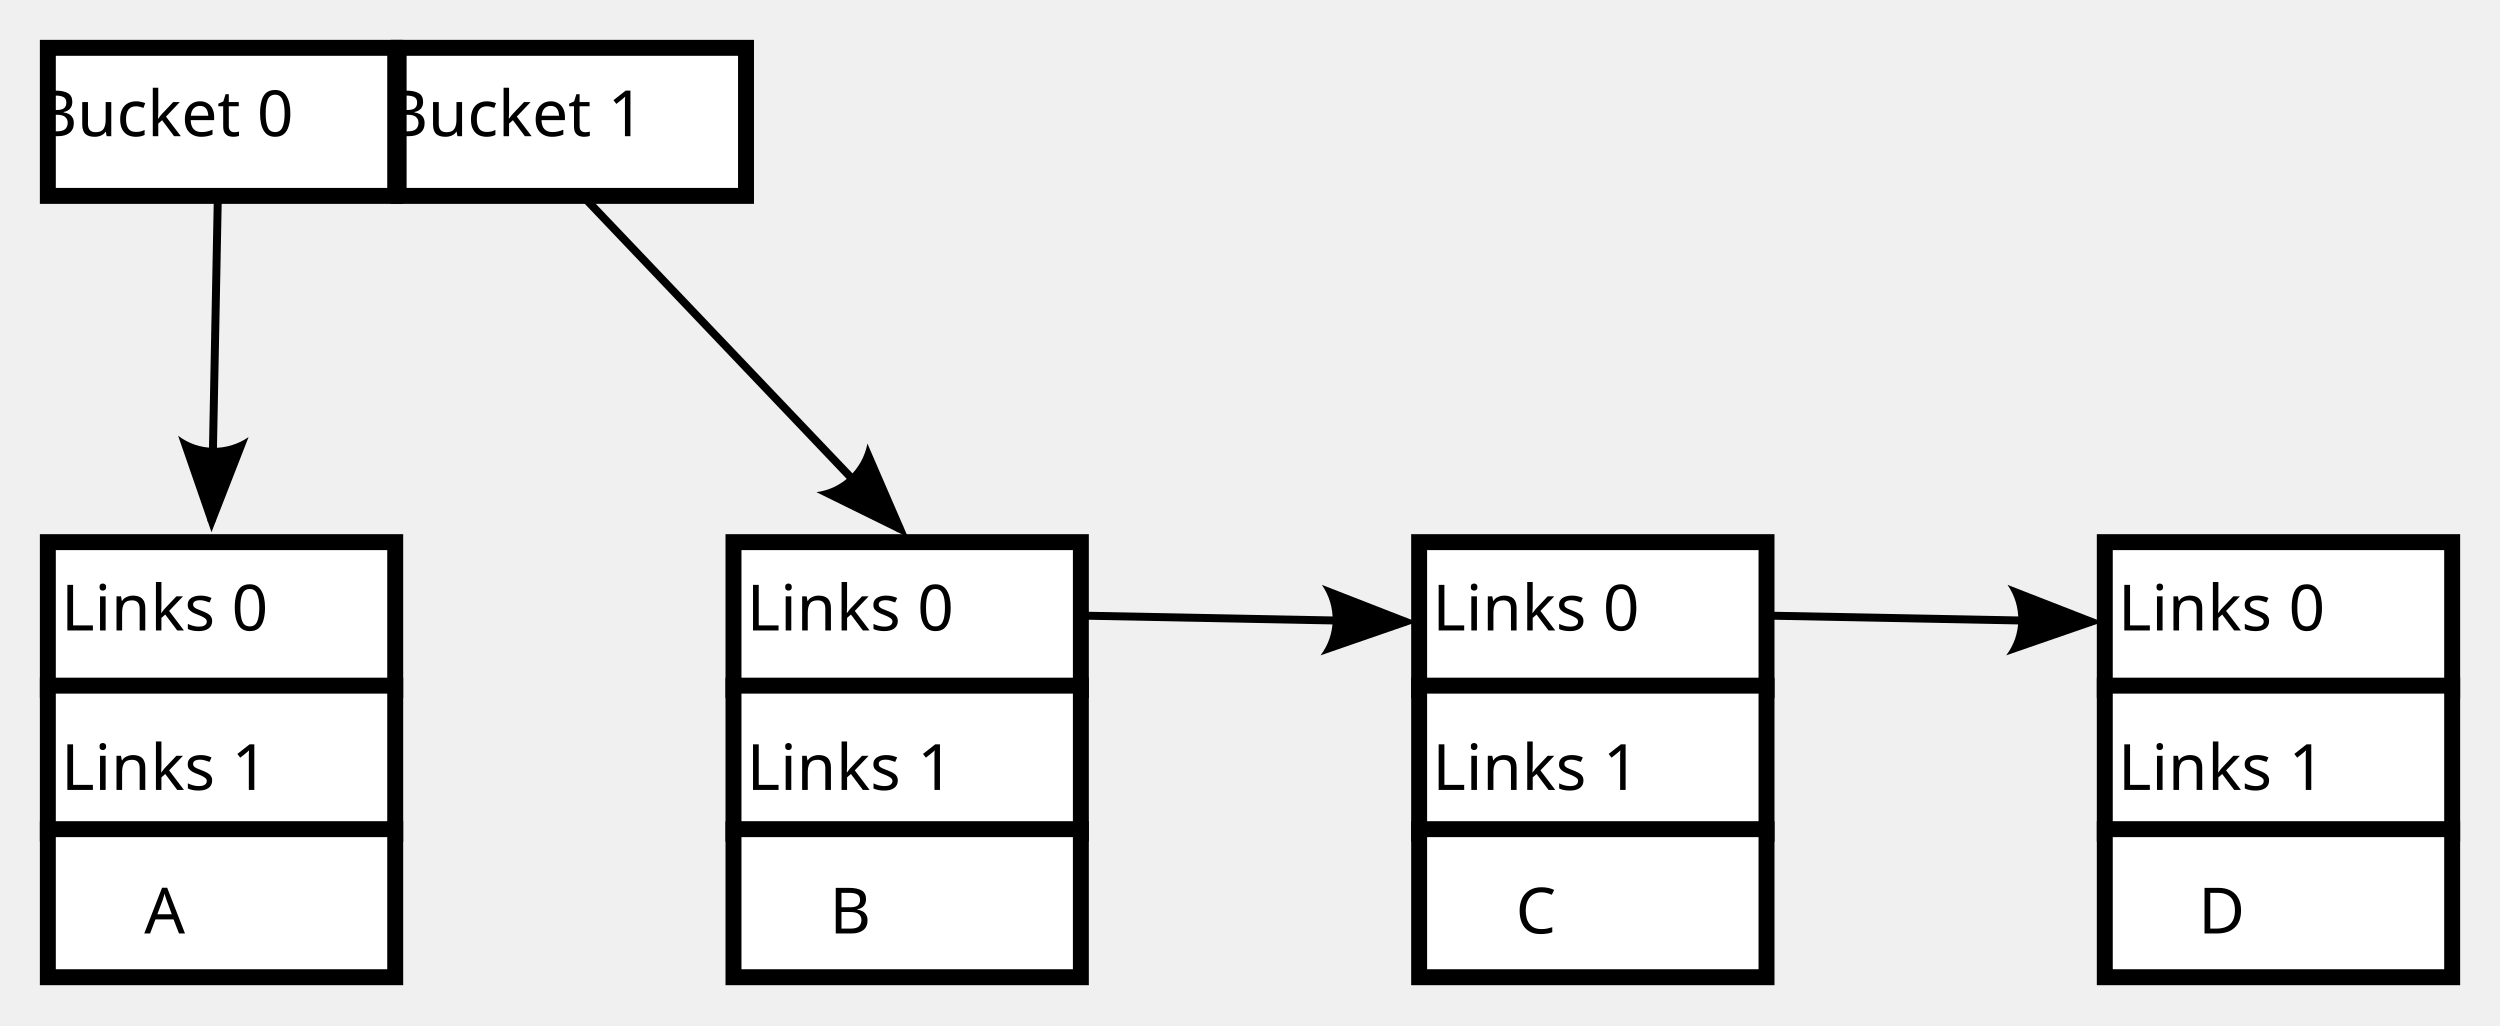
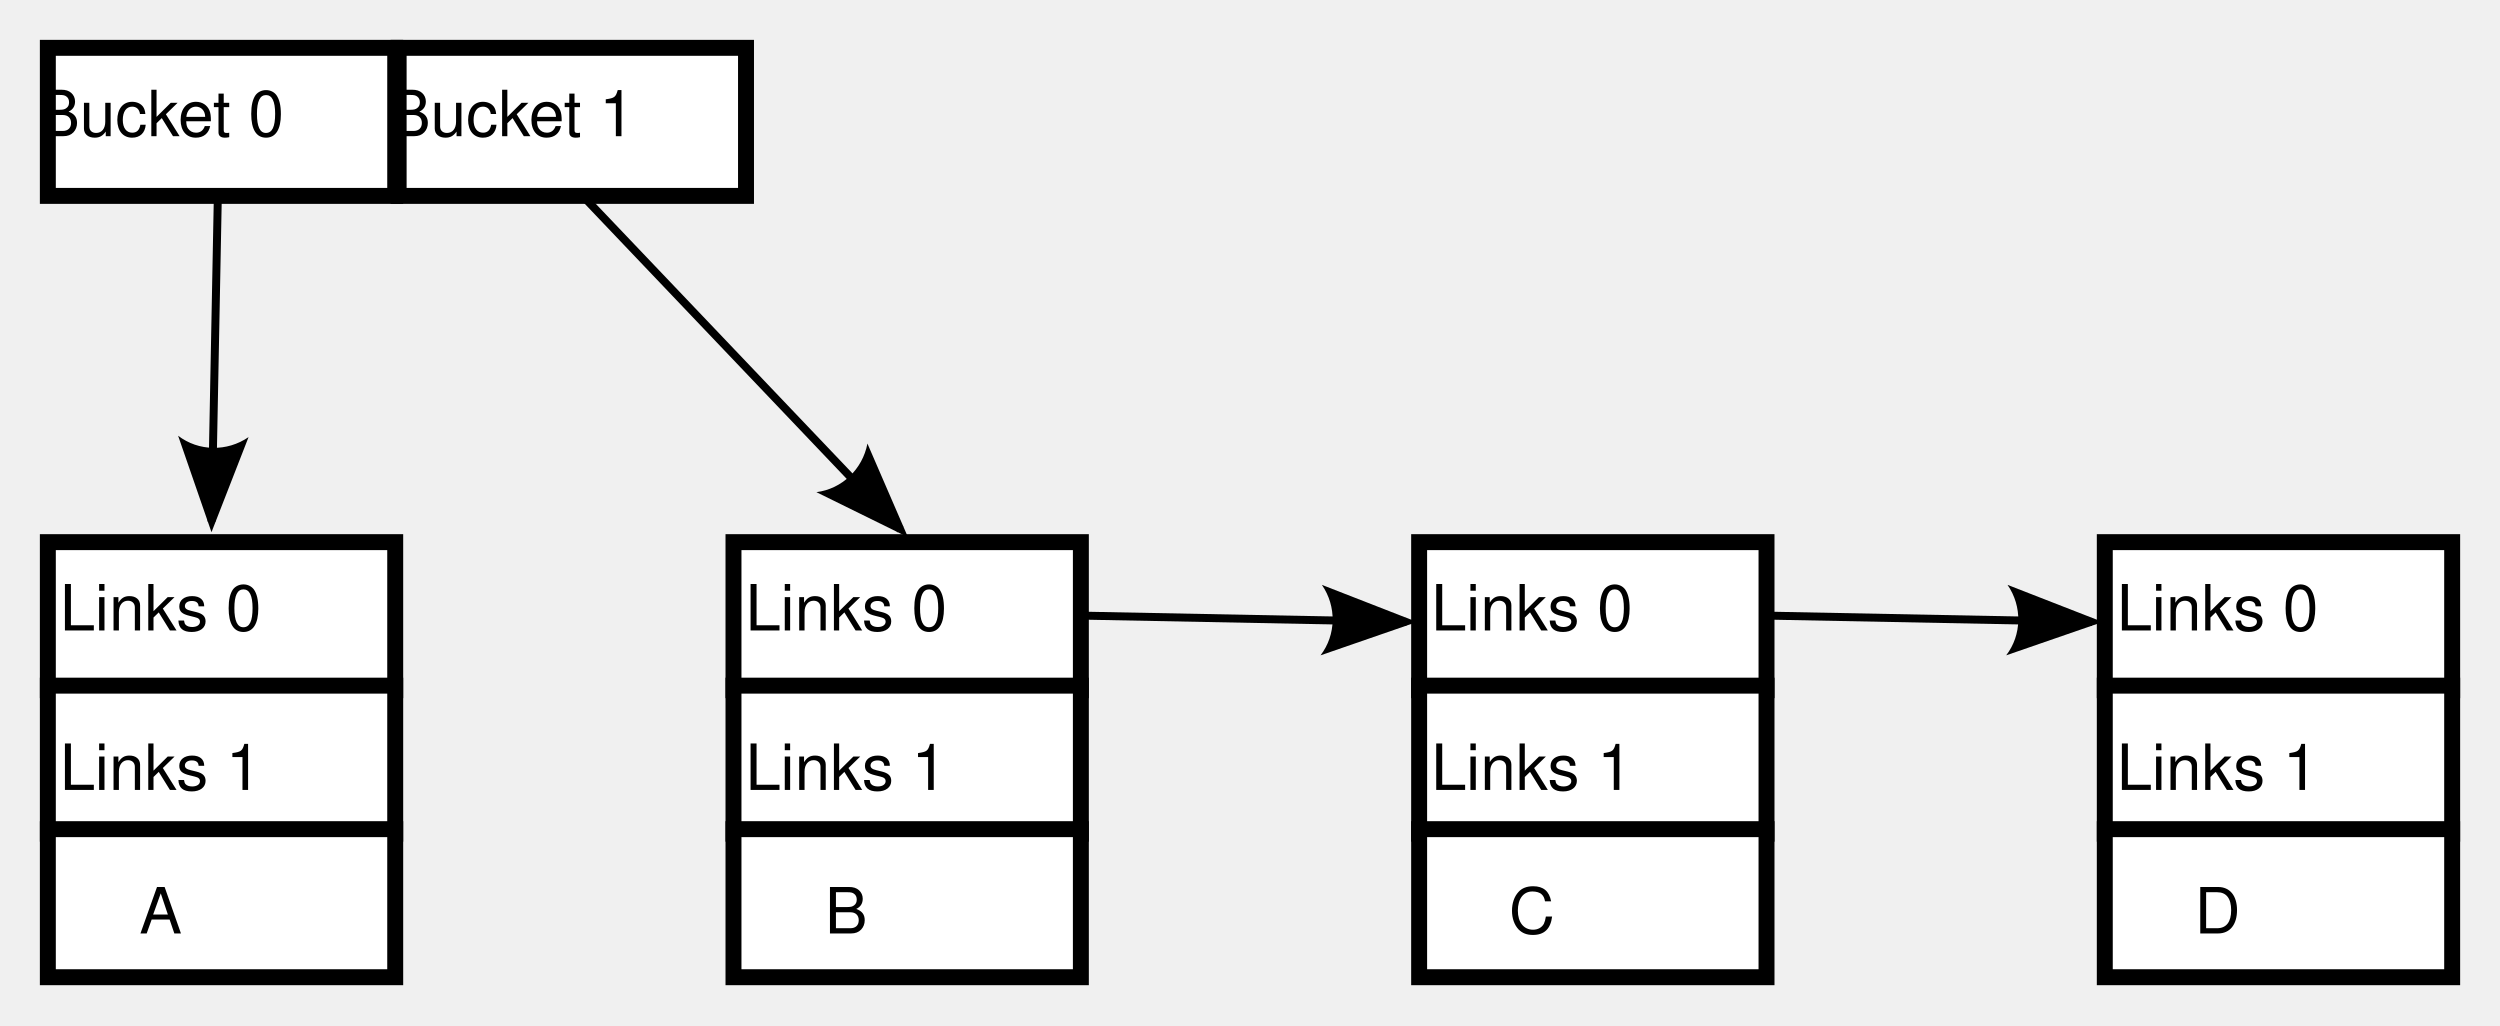
<svg xmlns="http://www.w3.org/2000/svg" width="313.571" height="128.571" id="svg2" version="1.1">
  <defs id="defs4">
    <marker orient="auto" refY="0" refX="0" id="Arrow2Lend" style="overflow:visible">
      <path id="path3803" style="fill-rule:evenodd;stroke-width:0.625;stroke-linejoin:round" d="M 8.719,4.034 -2.207,0.016 8.719,-4.002 c -1.745,2.372 -1.735,5.617 -6e-7,8.035 z" transform="matrix(-1.1,0,0,-1.1,-1.1,0)" />
    </marker>
    <marker orient="auto" refY="0" refX="0" id="Arrow1Lend" style="overflow:visible">
      <path id="path3785" d="M 0,0 5,-5 -12.5,0 5,5 0,0 z" style="fill-rule:evenodd;stroke:#000000;stroke-width:1pt" transform="matrix(-0.8,0,0,-0.8,-10,0)" />
    </marker>
    <marker orient="auto" refY="0" refX="0" id="Arrow2Lend-2" style="overflow:visible">
      <path id="path3803-8" style="fill-rule:evenodd;stroke-width:0.625;stroke-linejoin:round" d="M 8.719,4.034 -2.207,0.016 8.719,-4.002 c -1.745,2.372 -1.735,5.617 -6e-7,8.035 z" transform="matrix(-1.1,0,0,-1.1,-1.1,0)" />
    </marker>
  </defs>
  <g id="layer1" transform="translate(-28.28571,17.78067)">
-     <text xml:space="preserve" style="font-size:8px;font-style:normal;font-variant:normal;font-weight:normal;font-stretch:normal;text-align:center;line-height:125%;letter-spacing:0px;word-spacing:0px;writing-mode:lr-tb;text-anchor:middle;fill:#000000;fill-opacity:1;stroke:none;font-family:Sans;-inkscape-font-specification:Sans" x="127.784" y="20.996" id="text5020">
+     <text xml:space="preserve" style="font-size:8px;font-style:normal;font-variant:normal;font-weight:normal;font-stretch:normal;text-align:center;line-height:125%;letter-spacing:0px;word-spacing:0px;writing-mode:lr-tb;text-anchor:middle;fill:#000000;fill-opacity:1;stroke:none;font-family:Nimbus Sans L;-inkscape-font-specification:Nimbus Sans L" x="127.784" y="20.996" id="text5020">
      <tspan id="tspan5022" x="127.784" y="20.996" />
    </text>
    <path style="fill:none;stroke:#000000;stroke-width:1px;stroke-linecap:butt;stroke-linejoin:miter;stroke-opacity:1;marker-end:url(#Arrow2Lend)" d="m 164.567,59.447 40.125,0.776" id="path5486" />
    <g transform="translate(0,40)" id="g3193">
      <rect y="10.219" x="34.286" height="18.571" width="43.571" id="rect3195" style="fill:#ffffff;fill-opacity:1;stroke:#000000;stroke-width:2;stroke-miterlimit:4;stroke-opacity:1;stroke-dasharray:none;stroke-dashoffset:0" />
-       <text xml:space="preserve" style="font-size:8px;font-style:normal;font-variant:normal;font-weight:normal;font-stretch:normal;text-align:center;line-height:125%;letter-spacing:0px;word-spacing:0px;writing-mode:lr-tb;text-anchor:middle;fill:#000000;fill-opacity:1;stroke:none;font-family:Sans;-inkscape-font-specification:Sans" x="56.214" y="21.301" id="text3197">
+       <text xml:space="preserve" style="font-size:8px;font-style:normal;font-variant:normal;font-weight:normal;font-stretch:normal;text-align:center;line-height:125%;letter-spacing:0px;word-spacing:0px;writing-mode:lr-tb;text-anchor:middle;fill:#000000;fill-opacity:1;stroke:none;font-family:Nimbus Sans L;-inkscape-font-specification:Nimbus Sans L" x="56.214" y="21.301" id="text3197">
        <tspan id="tspan3199" x="56.214" y="21.301">Links 0</tspan>
      </text>
      <rect style="fill:#ffffff;fill-opacity:1;stroke:#000000;stroke-width:2;stroke-miterlimit:4;stroke-opacity:1;stroke-dasharray:none;stroke-dashoffset:0" id="rect3201" width="43.571" height="18.571" x="34.286" y="28.219" />
-       <text id="text3203" y="41.301" x="56.214" style="font-size:8px;font-style:normal;font-variant:normal;font-weight:normal;font-stretch:normal;text-align:center;line-height:125%;letter-spacing:0px;word-spacing:0px;writing-mode:lr-tb;text-anchor:middle;fill:#000000;fill-opacity:1;stroke:none;font-family:Sans;-inkscape-font-specification:Sans" xml:space="preserve">
+       <text id="text3203" y="41.301" x="56.214" style="font-size:8px;font-style:normal;font-variant:normal;font-weight:normal;font-stretch:normal;text-align:center;line-height:125%;letter-spacing:0px;word-spacing:0px;writing-mode:lr-tb;text-anchor:middle;fill:#000000;fill-opacity:1;stroke:none;font-family:Nimbus Sans L;-inkscape-font-specification:Nimbus Sans L" xml:space="preserve">
        <tspan y="41.301" x="56.214" id="tspan3205">Links 1</tspan>
      </text>
      <rect y="46.219" x="34.286" height="18.571" width="43.571" id="rect3207" style="fill:#ffffff;fill-opacity:1;stroke:#000000;stroke-width:2;stroke-miterlimit:4;stroke-opacity:1;stroke-dasharray:none;stroke-dashoffset:0" />
-       <text xml:space="preserve" style="font-size:8px;font-style:normal;font-variant:normal;font-weight:normal;font-stretch:normal;text-align:center;line-height:125%;letter-spacing:0px;word-spacing:0px;writing-mode:lr-tb;text-anchor:middle;fill:#000000;fill-opacity:1;stroke:none;font-family:Sans;-inkscape-font-specification:Sans" x="56.214" y="59.301" id="text3209">
+       <text xml:space="preserve" style="font-size:8px;font-style:normal;font-variant:normal;font-weight:normal;font-stretch:normal;text-align:center;line-height:125%;letter-spacing:0px;word-spacing:0px;writing-mode:lr-tb;text-anchor:middle;fill:#000000;fill-opacity:1;stroke:none;font-family:Nimbus Sans L;-inkscape-font-specification:Nimbus Sans L" x="56.214" y="59.301" id="text3209">
        <tspan id="tspan3211" x="56.214" y="59.301">A</tspan>
      </text>
    </g>
    <g id="g3213" transform="translate(86,40)">
      <rect style="fill:#ffffff;fill-opacity:1;stroke:#000000;stroke-width:2;stroke-miterlimit:4;stroke-opacity:1;stroke-dasharray:none;stroke-dashoffset:0" id="rect3215" width="43.571" height="18.571" x="34.286" y="10.219" />
-       <text id="text3217" y="21.301" x="56.214" style="font-size:8px;font-style:normal;font-variant:normal;font-weight:normal;font-stretch:normal;text-align:center;line-height:125%;letter-spacing:0px;word-spacing:0px;writing-mode:lr-tb;text-anchor:middle;fill:#000000;fill-opacity:1;stroke:none;font-family:Sans;-inkscape-font-specification:Sans" xml:space="preserve">
+       <text id="text3217" y="21.301" x="56.214" style="font-size:8px;font-style:normal;font-variant:normal;font-weight:normal;font-stretch:normal;text-align:center;line-height:125%;letter-spacing:0px;word-spacing:0px;writing-mode:lr-tb;text-anchor:middle;fill:#000000;fill-opacity:1;stroke:none;font-family:Nimbus Sans L;-inkscape-font-specification:Nimbus Sans L" xml:space="preserve">
        <tspan y="21.301" x="56.214" id="tspan3219">Links 0</tspan>
      </text>
      <rect y="28.219" x="34.286" height="18.571" width="43.571" id="rect3221" style="fill:#ffffff;fill-opacity:1;stroke:#000000;stroke-width:2;stroke-miterlimit:4;stroke-opacity:1;stroke-dasharray:none;stroke-dashoffset:0" />
-       <text xml:space="preserve" style="font-size:8px;font-style:normal;font-variant:normal;font-weight:normal;font-stretch:normal;text-align:center;line-height:125%;letter-spacing:0px;word-spacing:0px;writing-mode:lr-tb;text-anchor:middle;fill:#000000;fill-opacity:1;stroke:none;font-family:Sans;-inkscape-font-specification:Sans" x="56.214" y="41.301" id="text3223">
+       <text xml:space="preserve" style="font-size:8px;font-style:normal;font-variant:normal;font-weight:normal;font-stretch:normal;text-align:center;line-height:125%;letter-spacing:0px;word-spacing:0px;writing-mode:lr-tb;text-anchor:middle;fill:#000000;fill-opacity:1;stroke:none;font-family:Nimbus Sans L;-inkscape-font-specification:Nimbus Sans L" x="56.214" y="41.301" id="text3223">
        <tspan id="tspan3225" x="56.214" y="41.301">Links 1</tspan>
      </text>
      <rect style="fill:#ffffff;fill-opacity:1;stroke:#000000;stroke-width:2;stroke-miterlimit:4;stroke-opacity:1;stroke-dasharray:none;stroke-dashoffset:0" id="rect3227" width="43.571" height="18.571" x="34.286" y="46.219" />
-       <text id="text3229" y="59.301" x="56.214" style="font-size:8px;font-style:normal;font-variant:normal;font-weight:normal;font-stretch:normal;text-align:center;line-height:125%;letter-spacing:0px;word-spacing:0px;writing-mode:lr-tb;text-anchor:middle;fill:#000000;fill-opacity:1;stroke:none;font-family:Sans;-inkscape-font-specification:Sans" xml:space="preserve">
+       <text id="text3229" y="59.301" x="56.214" style="font-size:8px;font-style:normal;font-variant:normal;font-weight:normal;font-stretch:normal;text-align:center;line-height:125%;letter-spacing:0px;word-spacing:0px;writing-mode:lr-tb;text-anchor:middle;fill:#000000;fill-opacity:1;stroke:none;font-family:Nimbus Sans L;-inkscape-font-specification:Nimbus Sans L" xml:space="preserve">
        <tspan y="59.301" x="56.214" id="tspan3231">B</tspan>
      </text>
    </g>
    <path id="path3235" d="m 250.567,59.447 40.125,0.776" style="fill:none;stroke:#000000;stroke-width:1px;stroke-linecap:butt;stroke-linejoin:miter;stroke-opacity:1;marker-end:url(#Arrow2Lend)" />
    <g id="g3237" transform="translate(172,40)">
      <rect style="fill:#ffffff;fill-opacity:1;stroke:#000000;stroke-width:2;stroke-miterlimit:4;stroke-opacity:1;stroke-dasharray:none;stroke-dashoffset:0" id="rect3239" width="43.571" height="18.571" x="34.286" y="10.219" />
-       <text id="text3241" y="21.301" x="56.214" style="font-size:8px;font-style:normal;font-variant:normal;font-weight:normal;font-stretch:normal;text-align:center;line-height:125%;letter-spacing:0px;word-spacing:0px;writing-mode:lr-tb;text-anchor:middle;fill:#000000;fill-opacity:1;stroke:none;font-family:Sans;-inkscape-font-specification:Sans" xml:space="preserve">
+       <text id="text3241" y="21.301" x="56.214" style="font-size:8px;font-style:normal;font-variant:normal;font-weight:normal;font-stretch:normal;text-align:center;line-height:125%;letter-spacing:0px;word-spacing:0px;writing-mode:lr-tb;text-anchor:middle;fill:#000000;fill-opacity:1;stroke:none;font-family:Nimbus Sans L;-inkscape-font-specification:Nimbus Sans L" xml:space="preserve">
        <tspan y="21.301" x="56.214" id="tspan3243">Links 0</tspan>
      </text>
      <rect y="28.219" x="34.286" height="18.571" width="43.571" id="rect3245" style="fill:#ffffff;fill-opacity:1;stroke:#000000;stroke-width:2;stroke-miterlimit:4;stroke-opacity:1;stroke-dasharray:none;stroke-dashoffset:0" />
-       <text xml:space="preserve" style="font-size:8px;font-style:normal;font-variant:normal;font-weight:normal;font-stretch:normal;text-align:center;line-height:125%;letter-spacing:0px;word-spacing:0px;writing-mode:lr-tb;text-anchor:middle;fill:#000000;fill-opacity:1;stroke:none;font-family:Sans;-inkscape-font-specification:Sans" x="56.214" y="41.301" id="text3247">
+       <text xml:space="preserve" style="font-size:8px;font-style:normal;font-variant:normal;font-weight:normal;font-stretch:normal;text-align:center;line-height:125%;letter-spacing:0px;word-spacing:0px;writing-mode:lr-tb;text-anchor:middle;fill:#000000;fill-opacity:1;stroke:none;font-family:Nimbus Sans L;-inkscape-font-specification:Nimbus Sans L" x="56.214" y="41.301" id="text3247">
        <tspan id="tspan3249" x="56.214" y="41.301">Links 1</tspan>
      </text>
      <rect style="fill:#ffffff;fill-opacity:1;stroke:#000000;stroke-width:2;stroke-miterlimit:4;stroke-opacity:1;stroke-dasharray:none;stroke-dashoffset:0" id="rect3251" width="43.571" height="18.571" x="34.286" y="46.219" />
-       <text id="text3253" y="59.301" x="56.214" style="font-size:8px;font-style:normal;font-variant:normal;font-weight:normal;font-stretch:normal;text-align:center;line-height:125%;letter-spacing:0px;word-spacing:0px;writing-mode:lr-tb;text-anchor:middle;fill:#000000;fill-opacity:1;stroke:none;font-family:Sans;-inkscape-font-specification:Sans" xml:space="preserve">
+       <text id="text3253" y="59.301" x="56.214" style="font-size:8px;font-style:normal;font-variant:normal;font-weight:normal;font-stretch:normal;text-align:center;line-height:125%;letter-spacing:0px;word-spacing:0px;writing-mode:lr-tb;text-anchor:middle;fill:#000000;fill-opacity:1;stroke:none;font-family:Nimbus Sans L;-inkscape-font-specification:Nimbus Sans L" xml:space="preserve">
        <tspan y="59.301" x="56.214" id="tspan3255">C</tspan>
      </text>
    </g>
    <g transform="translate(258,40)" id="g3257">
      <rect y="10.219" x="34.286" height="18.571" width="43.571" id="rect3259" style="fill:#ffffff;fill-opacity:1;stroke:#000000;stroke-width:2;stroke-miterlimit:4;stroke-opacity:1;stroke-dasharray:none;stroke-dashoffset:0" />
-       <text xml:space="preserve" style="font-size:8px;font-style:normal;font-variant:normal;font-weight:normal;font-stretch:normal;text-align:center;line-height:125%;letter-spacing:0px;word-spacing:0px;writing-mode:lr-tb;text-anchor:middle;fill:#000000;fill-opacity:1;stroke:none;font-family:Sans;-inkscape-font-specification:Sans" x="56.214" y="21.301" id="text3261">
+       <text xml:space="preserve" style="font-size:8px;font-style:normal;font-variant:normal;font-weight:normal;font-stretch:normal;text-align:center;line-height:125%;letter-spacing:0px;word-spacing:0px;writing-mode:lr-tb;text-anchor:middle;fill:#000000;fill-opacity:1;stroke:none;font-family:Nimbus Sans L;-inkscape-font-specification:Nimbus Sans L" x="56.214" y="21.301" id="text3261">
        <tspan id="tspan3263" x="56.214" y="21.301">Links 0</tspan>
      </text>
      <rect style="fill:#ffffff;fill-opacity:1;stroke:#000000;stroke-width:2;stroke-miterlimit:4;stroke-opacity:1;stroke-dasharray:none;stroke-dashoffset:0" id="rect3265" width="43.571" height="18.571" x="34.286" y="28.219" />
-       <text id="text3267" y="41.301" x="56.214" style="font-size:8px;font-style:normal;font-variant:normal;font-weight:normal;font-stretch:normal;text-align:center;line-height:125%;letter-spacing:0px;word-spacing:0px;writing-mode:lr-tb;text-anchor:middle;fill:#000000;fill-opacity:1;stroke:none;font-family:Sans;-inkscape-font-specification:Sans" xml:space="preserve">
+       <text id="text3267" y="41.301" x="56.214" style="font-size:8px;font-style:normal;font-variant:normal;font-weight:normal;font-stretch:normal;text-align:center;line-height:125%;letter-spacing:0px;word-spacing:0px;writing-mode:lr-tb;text-anchor:middle;fill:#000000;fill-opacity:1;stroke:none;font-family:Nimbus Sans L;-inkscape-font-specification:Nimbus Sans L" xml:space="preserve">
        <tspan y="41.301" x="56.214" id="tspan3269">Links 1</tspan>
      </text>
      <rect y="46.219" x="34.286" height="18.571" width="43.571" id="rect3271" style="fill:#ffffff;fill-opacity:1;stroke:#000000;stroke-width:2;stroke-miterlimit:4;stroke-opacity:1;stroke-dasharray:none;stroke-dashoffset:0" />
-       <text xml:space="preserve" style="font-size:8px;font-style:normal;font-variant:normal;font-weight:normal;font-stretch:normal;text-align:center;line-height:125%;letter-spacing:0px;word-spacing:0px;writing-mode:lr-tb;text-anchor:middle;fill:#000000;fill-opacity:1;stroke:none;font-family:Sans;-inkscape-font-specification:Sans" x="56.214" y="59.301" id="text3273">
+       <text xml:space="preserve" style="font-size:8px;font-style:normal;font-variant:normal;font-weight:normal;font-stretch:normal;text-align:center;line-height:125%;letter-spacing:0px;word-spacing:0px;writing-mode:lr-tb;text-anchor:middle;fill:#000000;fill-opacity:1;stroke:none;font-family:Nimbus Sans L;-inkscape-font-specification:Nimbus Sans L" x="56.214" y="59.301" id="text3273">
        <tspan id="tspan3275" x="56.214" y="59.301">D</tspan>
      </text>
    </g>
    <g id="g3279" transform="translate(0,-22)">
      <rect y="10.219" x="34.286" height="18.571" width="43.571" id="rect3281" style="fill:#ffffff;fill-opacity:1;stroke:#000000;stroke-width:2;stroke-miterlimit:4;stroke-opacity:1;stroke-dasharray:none;stroke-dashoffset:0" />
-       <text xml:space="preserve" style="font-size:8px;font-style:normal;font-variant:normal;font-weight:normal;font-stretch:normal;text-align:center;line-height:125%;letter-spacing:0px;word-spacing:0px;writing-mode:lr-tb;text-anchor:middle;fill:#000000;fill-opacity:1;stroke:none;font-family:Sans;-inkscape-font-specification:Sans" x="56.214" y="21.301" id="text3283">
+       <text xml:space="preserve" style="font-size:8px;font-style:normal;font-variant:normal;font-weight:normal;font-stretch:normal;text-align:center;line-height:125%;letter-spacing:0px;word-spacing:0px;writing-mode:lr-tb;text-anchor:middle;fill:#000000;fill-opacity:1;stroke:none;font-family:Nimbus Sans L;-inkscape-font-specification:Nimbus Sans L" x="56.214" y="21.301" id="text3283">
        <tspan id="tspan3285" x="56.214" y="21.301">Bucket 0</tspan>
      </text>
    </g>
    <path id="path3287" d="M 55.595,7.522 54.82,47.647" style="fill:none;stroke:#000000;stroke-width:1px;stroke-linecap:butt;stroke-linejoin:miter;stroke-opacity:1;marker-end:url(#Arrow2Lend)" />
    <g transform="translate(44,-22)" id="g3289">
      <rect style="fill:#ffffff;fill-opacity:1;stroke:#000000;stroke-width:2;stroke-miterlimit:4;stroke-opacity:1;stroke-dasharray:none;stroke-dashoffset:0" id="rect3291" width="43.571" height="18.571" x="34.286" y="10.219" />
-       <text id="text3293" y="21.301" x="56.214" style="font-size:8px;font-style:normal;font-variant:normal;font-weight:normal;font-stretch:normal;text-align:center;line-height:125%;letter-spacing:0px;word-spacing:0px;writing-mode:lr-tb;text-anchor:middle;fill:#000000;fill-opacity:1;stroke:none;font-family:Sans;-inkscape-font-specification:Sans" xml:space="preserve">
+       <text id="text3293" y="21.301" x="56.214" style="font-size:8px;font-style:normal;font-variant:normal;font-weight:normal;font-stretch:normal;text-align:center;line-height:125%;letter-spacing:0px;word-spacing:0px;writing-mode:lr-tb;text-anchor:middle;fill:#000000;fill-opacity:1;stroke:none;font-family:Nimbus Sans L;-inkscape-font-specification:Nimbus Sans L" xml:space="preserve">
        <tspan y="21.301" x="56.214" id="tspan3295">Bucket 1</tspan>
      </text>
    </g>
    <path style="fill:none;stroke:#000000;stroke-width:1px;stroke-linecap:butt;stroke-linejoin:miter;stroke-opacity:1;marker-end:url(#Arrow2Lend)" d="M 101.11,6.511 141.246,48.657" id="path3297" />
  </g>
</svg>
